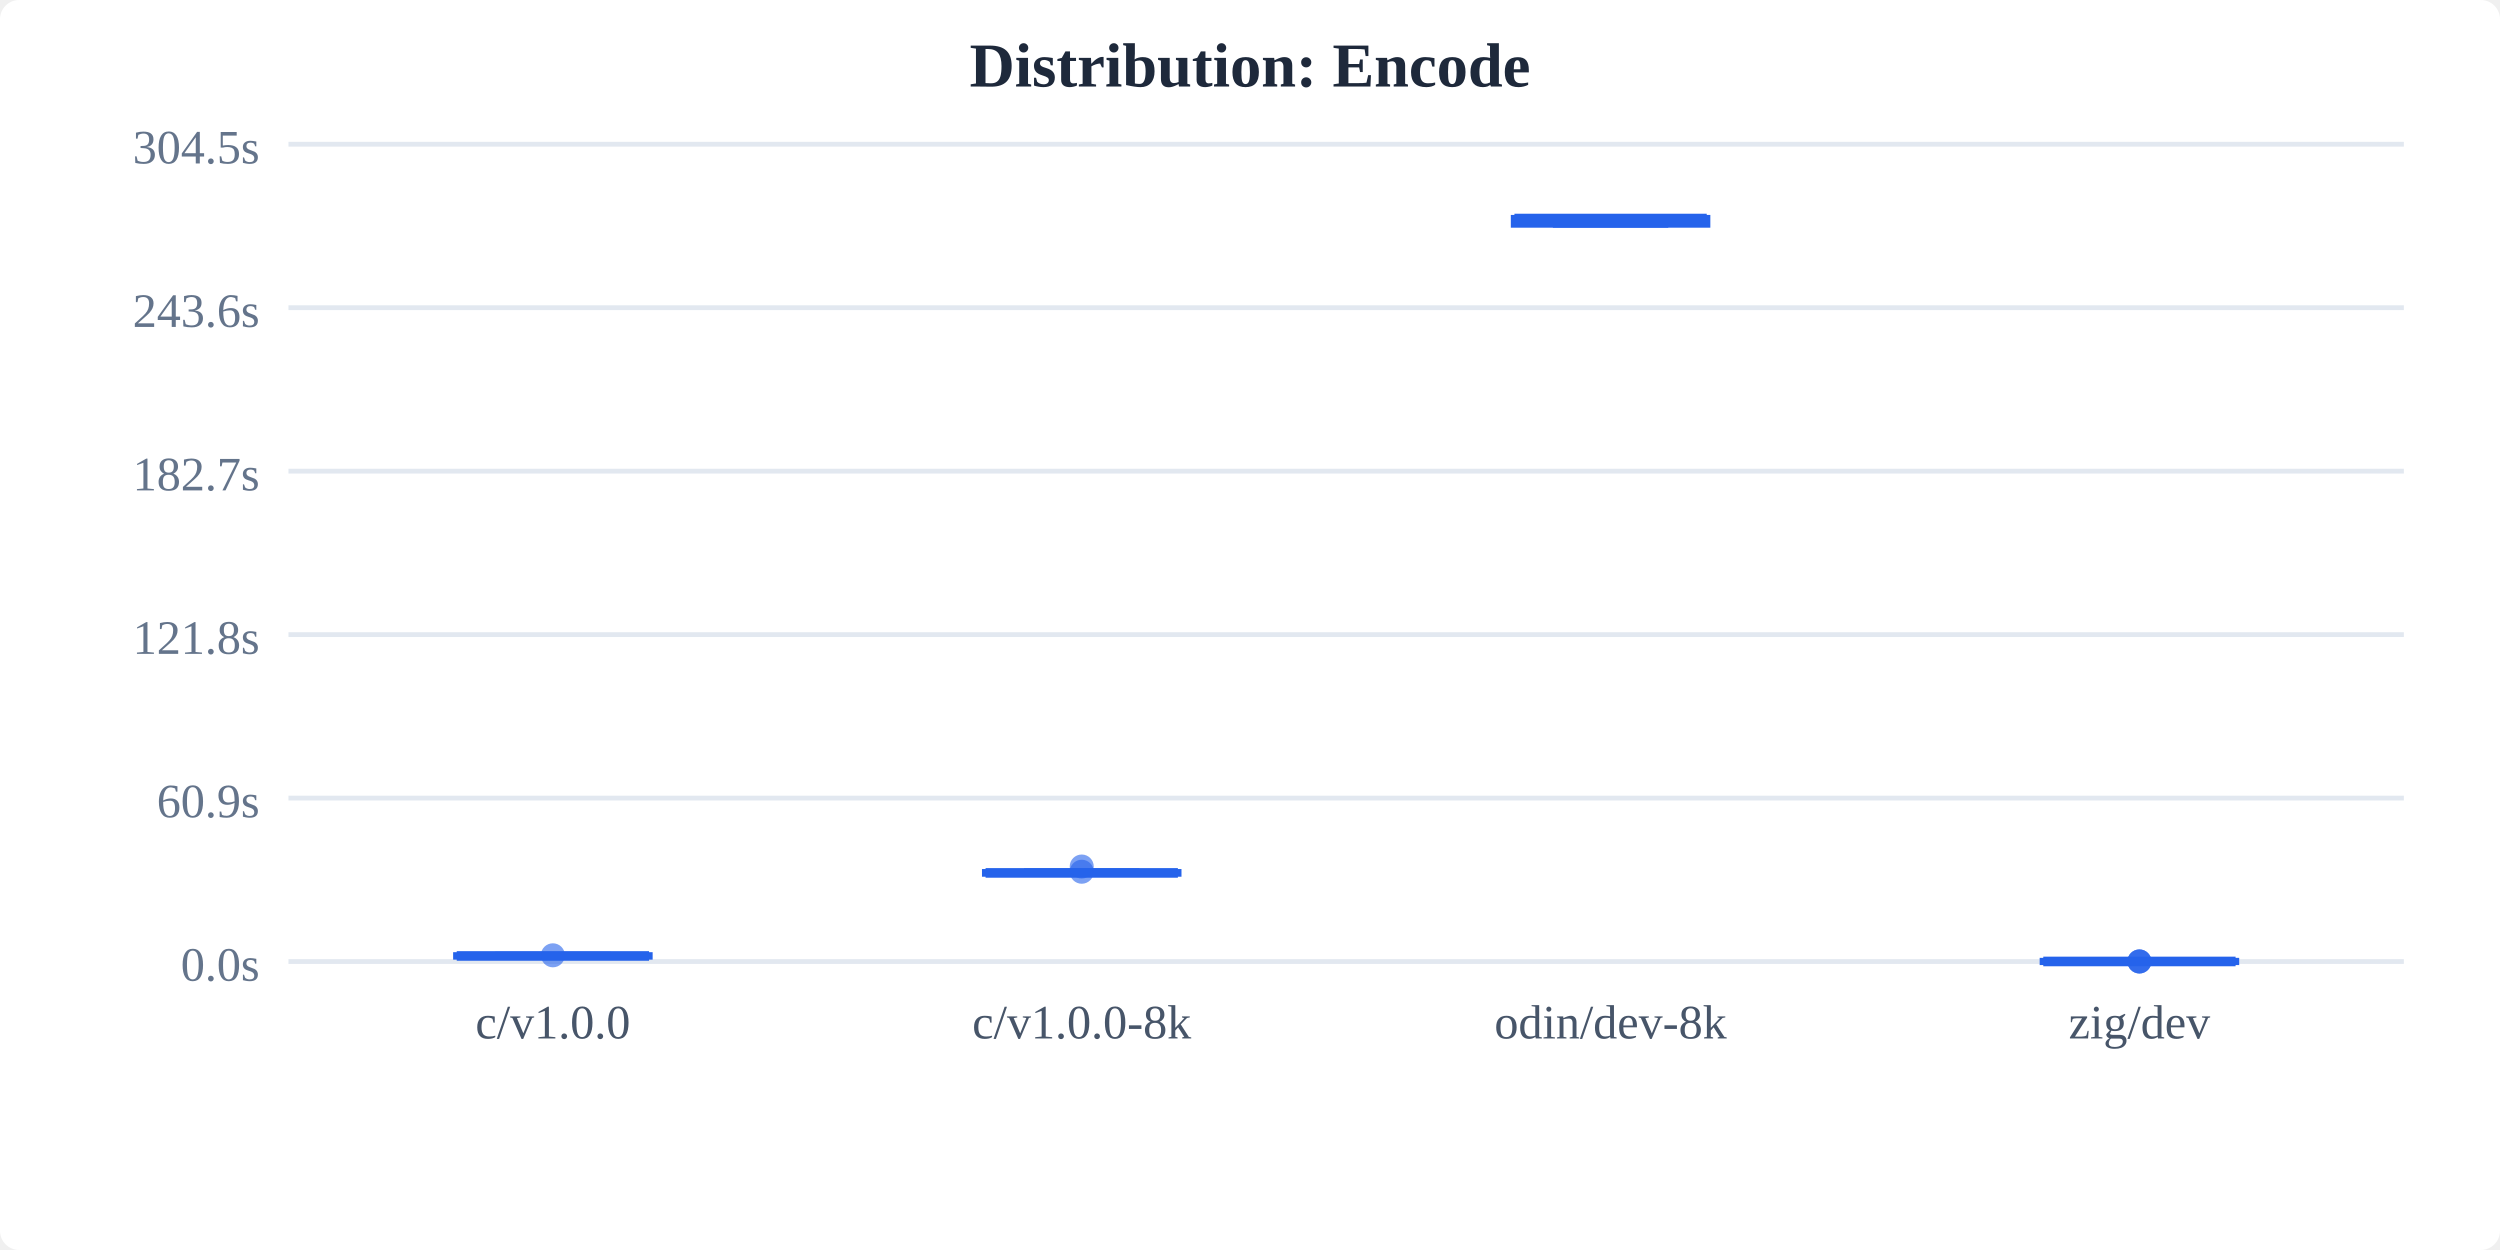
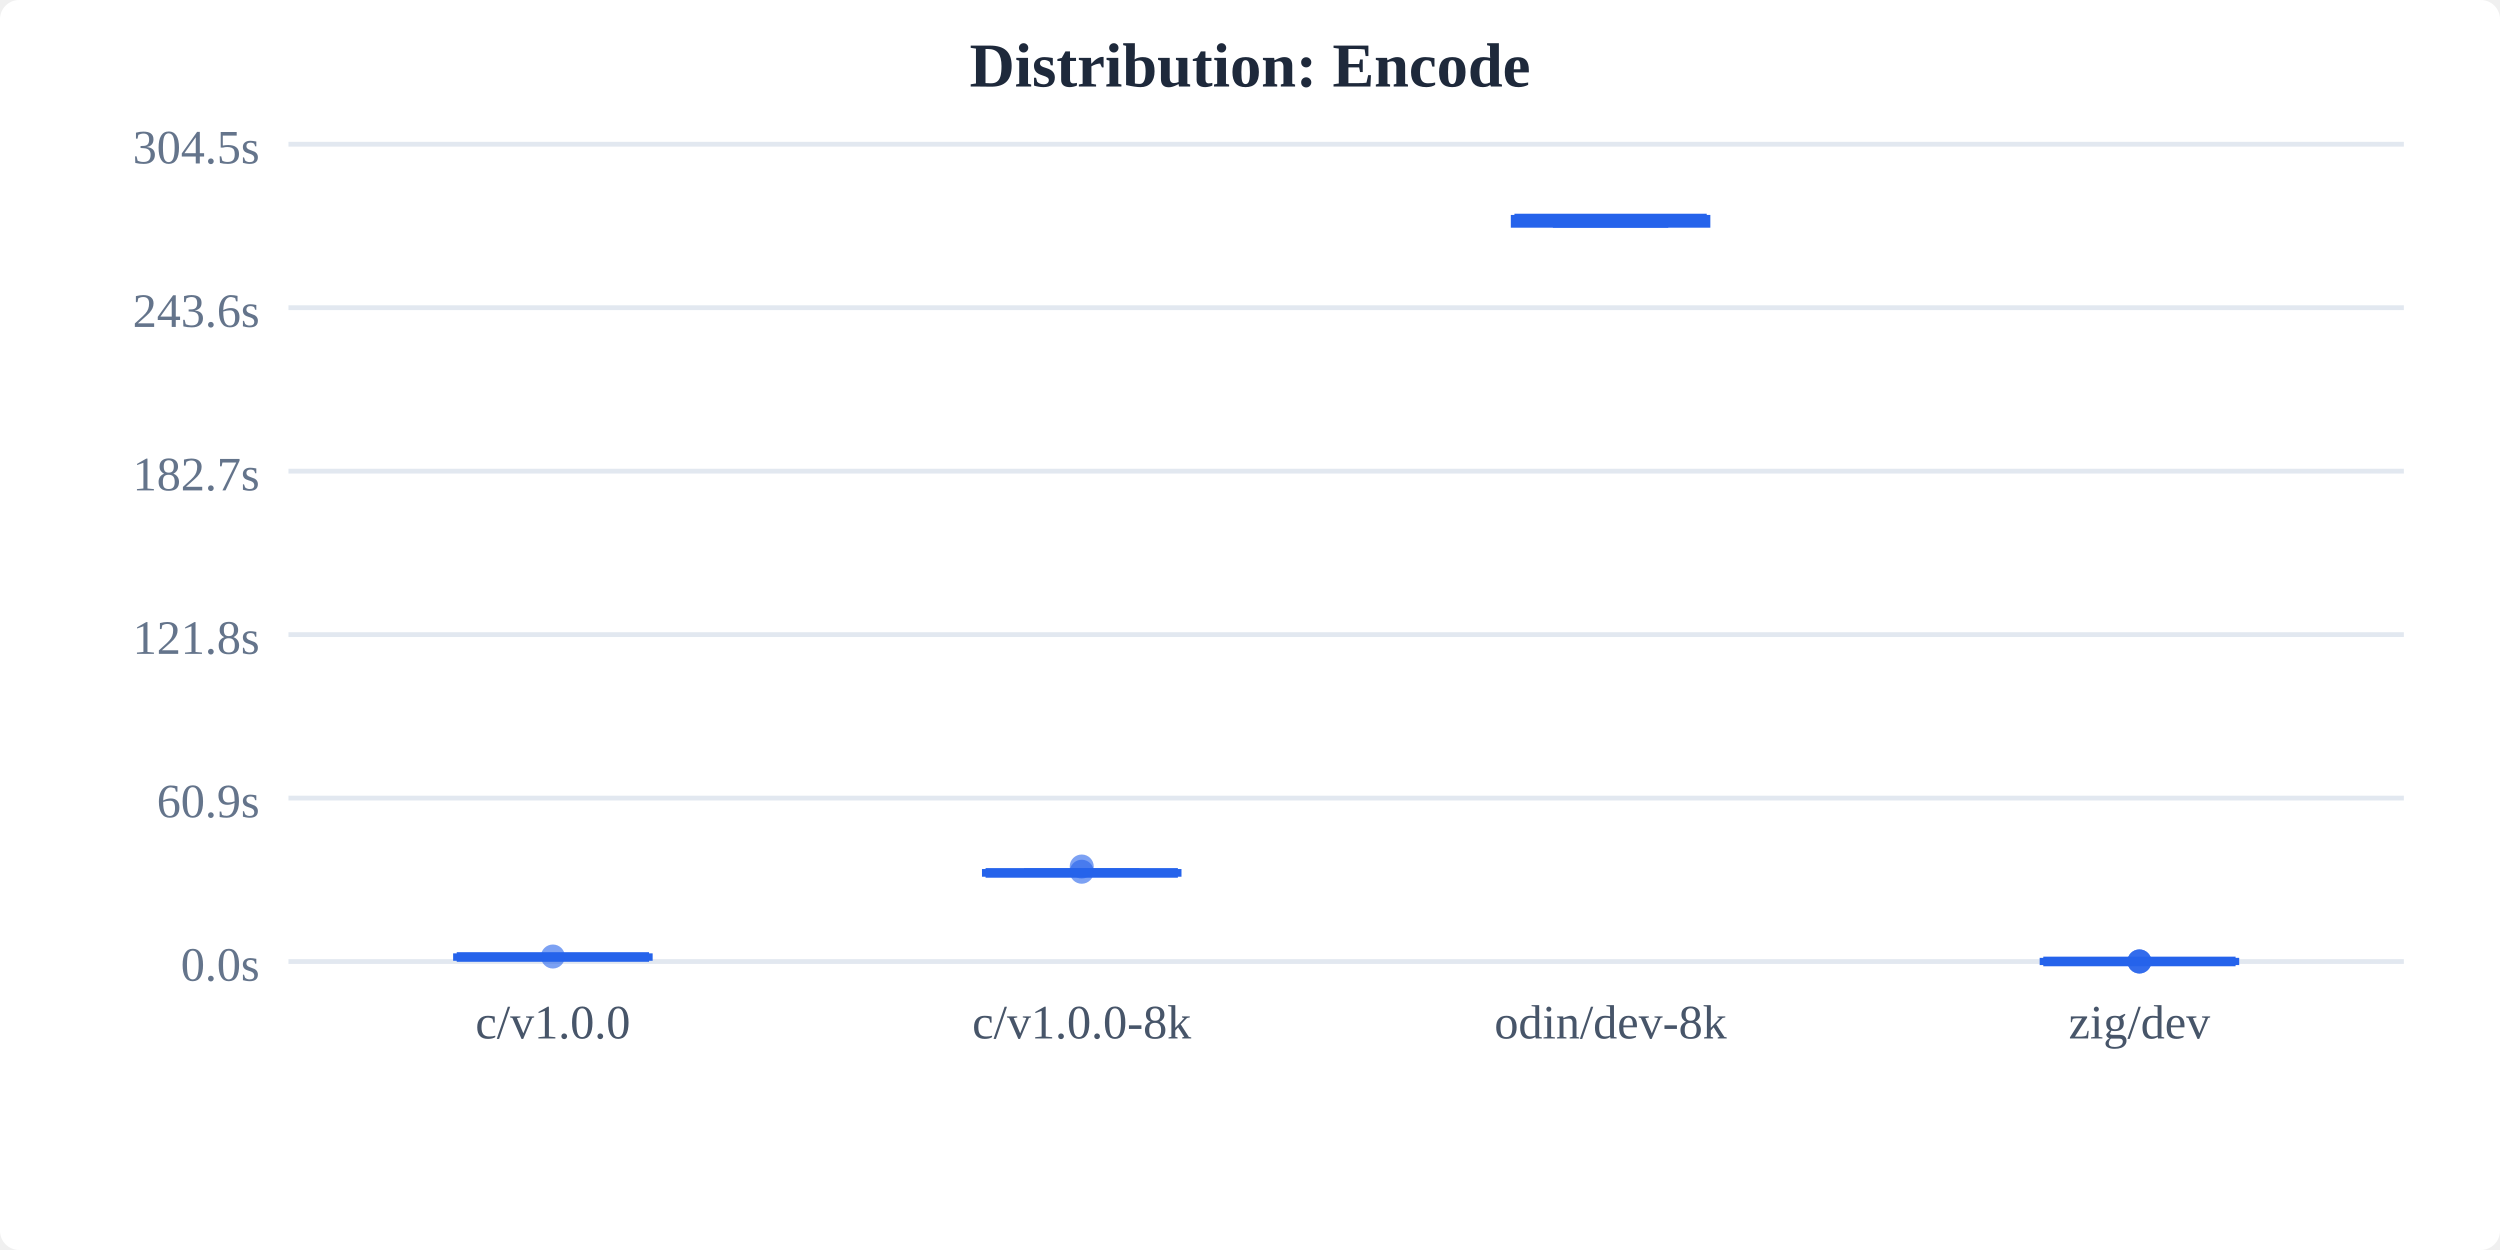
<svg xmlns="http://www.w3.org/2000/svg" width="520" height="260" viewBox="0 0 520 260">
  <rect width="520" height="260" fill="white" rx="4" />
  <text x="260.0" y="18" text-anchor="middle" font-size="13" font-weight="600" fill="#1e293b">Distribution: Encode</text>
  <line x1="60" y1="200.0" x2="500" y2="200.0" stroke="#e2e8f0" stroke-width="1" />
  <text x="54" y="204.0" text-anchor="end" font-size="10" fill="#64748b">0.0s</text>
  <line x1="60" y1="166.0" x2="500" y2="166.0" stroke="#e2e8f0" stroke-width="1" />
  <text x="54" y="170.0" text-anchor="end" font-size="10" fill="#64748b">60.9s</text>
  <line x1="60" y1="132.0" x2="500" y2="132.0" stroke="#e2e8f0" stroke-width="1" />
  <text x="54" y="136.0" text-anchor="end" font-size="10" fill="#64748b">121.8s</text>
  <line x1="60" y1="98" x2="500" y2="98" stroke="#e2e8f0" stroke-width="1" />
  <text x="54" y="102" text-anchor="end" font-size="10" fill="#64748b">182.7s</text>
  <line x1="60" y1="64.0" x2="500" y2="64.0" stroke="#e2e8f0" stroke-width="1" />
  <text x="54" y="68.0" text-anchor="end" font-size="10" fill="#64748b">243.6s</text>
  <line x1="60" y1="30" x2="500" y2="30" stroke="#e2e8f0" stroke-width="1" />
  <text x="54" y="34" text-anchor="end" font-size="10" fill="#64748b">304.5s</text>
  <text x="115.0" y="216" text-anchor="middle" font-size="10" fill="#475569">c/v1.0.0</text>
-   <line x1="115.0" y1="198.867" x2="115.0" y2="198.857" stroke="#2563eb" stroke-width="1.5" />
-   <line x1="115.0" y1="198.803" x2="115.0" y2="198.722" stroke="#2563eb" stroke-width="1.5" />
-   <line x1="103.0" y1="198.867" x2="127.0" y2="198.867" stroke="#2563eb" stroke-width="1.5" />
-   <line x1="103.0" y1="198.722" x2="127.0" y2="198.722" stroke="#2563eb" stroke-width="1.5" />
-   <rect x="95.0" y="198.803" width="40" height="0.054" fill="#2563eb" fill-opacity="0.25" stroke="#2563eb" stroke-width="1.5" />
-   <line x1="95.0" y1="198.841" x2="135.0" y2="198.841" stroke="#2563eb" stroke-width="2" />
-   <circle cx="115.0" cy="198.705" r="2.5" fill="#2563eb" fill-opacity="0.6" />
+   <line x1="115.0" y1="199.097" x2="115.0" y2="199.094" stroke="#2563eb" stroke-width="1.5" />
+   <line x1="115.0" y1="199.046" x2="115.0" y2="198.974" stroke="#2563eb" stroke-width="1.5" />
+   <line x1="103.0" y1="199.097" x2="127.0" y2="199.097" stroke="#2563eb" stroke-width="1.5" />
+   <line x1="103.0" y1="198.974" x2="127.0" y2="198.974" stroke="#2563eb" stroke-width="1.5" />
+   <rect x="95.0" y="199.046" width="40" height="0.048" fill="#2563eb" fill-opacity="0.25" stroke="#2563eb" stroke-width="1.5" />
+   <line x1="95.0" y1="199.054" x2="135.0" y2="199.054" stroke="#2563eb" stroke-width="2" />
+   <circle cx="115.0" cy="198.957" r="2.5" fill="#2563eb" fill-opacity="0.6" />
  <text x="225.0" y="216" text-anchor="middle" font-size="10" fill="#475569">c/v1.0.0-8k</text>
  <line x1="225.0" y1="181.619" x2="225.0" y2="181.61" stroke="#2563eb" stroke-width="1.5" />
  <line x1="225.0" y1="181.508" x2="225.0" y2="181.355" stroke="#2563eb" stroke-width="1.5" />
  <line x1="213.0" y1="181.619" x2="237.0" y2="181.619" stroke="#2563eb" stroke-width="1.5" />
  <line x1="213.0" y1="181.355" x2="237.0" y2="181.355" stroke="#2563eb" stroke-width="1.5" />
  <rect x="205.0" y="181.508" width="40" height="0.102" fill="#2563eb" fill-opacity="0.25" stroke="#2563eb" stroke-width="1.5" />
  <line x1="205.0" y1="181.565" x2="245.0" y2="181.565" stroke="#2563eb" stroke-width="2" />
  <circle cx="225.0" cy="181.321" r="2.5" fill="#2563eb" fill-opacity="0.6" />
  <circle cx="225.0" cy="180.238" r="2.5" fill="#2563eb" fill-opacity="0.6" />
  <text x="335.0" y="216" text-anchor="middle" font-size="10" fill="#475569">odin/dev-8k</text>
  <line x1="335.0" y1="46.61" x2="335.0" y2="46.61" stroke="#2563eb" stroke-width="1.5" />
  <line x1="335.0" y1="45.455" x2="335.0" y2="45.455" stroke="#2563eb" stroke-width="1.5" />
  <line x1="323.0" y1="46.61" x2="347.0" y2="46.61" stroke="#2563eb" stroke-width="1.5" />
  <line x1="323.0" y1="45.455" x2="347.0" y2="45.455" stroke="#2563eb" stroke-width="1.5" />
  <rect x="315.0" y="45.455" width="40" height="1.156" fill="#2563eb" fill-opacity="0.25" stroke="#2563eb" stroke-width="1.5" />
  <line x1="315.0" y1="45.455" x2="355.0" y2="45.455" stroke="#2563eb" stroke-width="2" />
  <text x="445.0" y="216" text-anchor="middle" font-size="10" fill="#475569">zig/dev</text>
  <line x1="445.0" y1="199.985" x2="445.0" y2="199.985" stroke="#2563eb" stroke-width="1.5" />
  <line x1="445.0" y1="199.984" x2="445.0" y2="199.983" stroke="#2563eb" stroke-width="1.5" />
  <line x1="433.0" y1="199.985" x2="457.0" y2="199.985" stroke="#2563eb" stroke-width="1.5" />
  <line x1="433.0" y1="199.983" x2="457.0" y2="199.983" stroke="#2563eb" stroke-width="1.5" />
  <rect x="425.0" y="199.984" width="40" height="0.001" fill="#2563eb" fill-opacity="0.25" stroke="#2563eb" stroke-width="1.5" />
  <line x1="425.0" y1="199.985" x2="465.0" y2="199.985" stroke="#2563eb" stroke-width="2" />
  <circle cx="445.0" cy="199.983" r="2.5" fill="#2563eb" fill-opacity="0.6" />
  <circle cx="445.0" cy="199.983" r="2.5" fill="#2563eb" fill-opacity="0.6" />
  <circle cx="445.0" cy="199.983" r="2.5" fill="#2563eb" fill-opacity="0.6" />
</svg>
